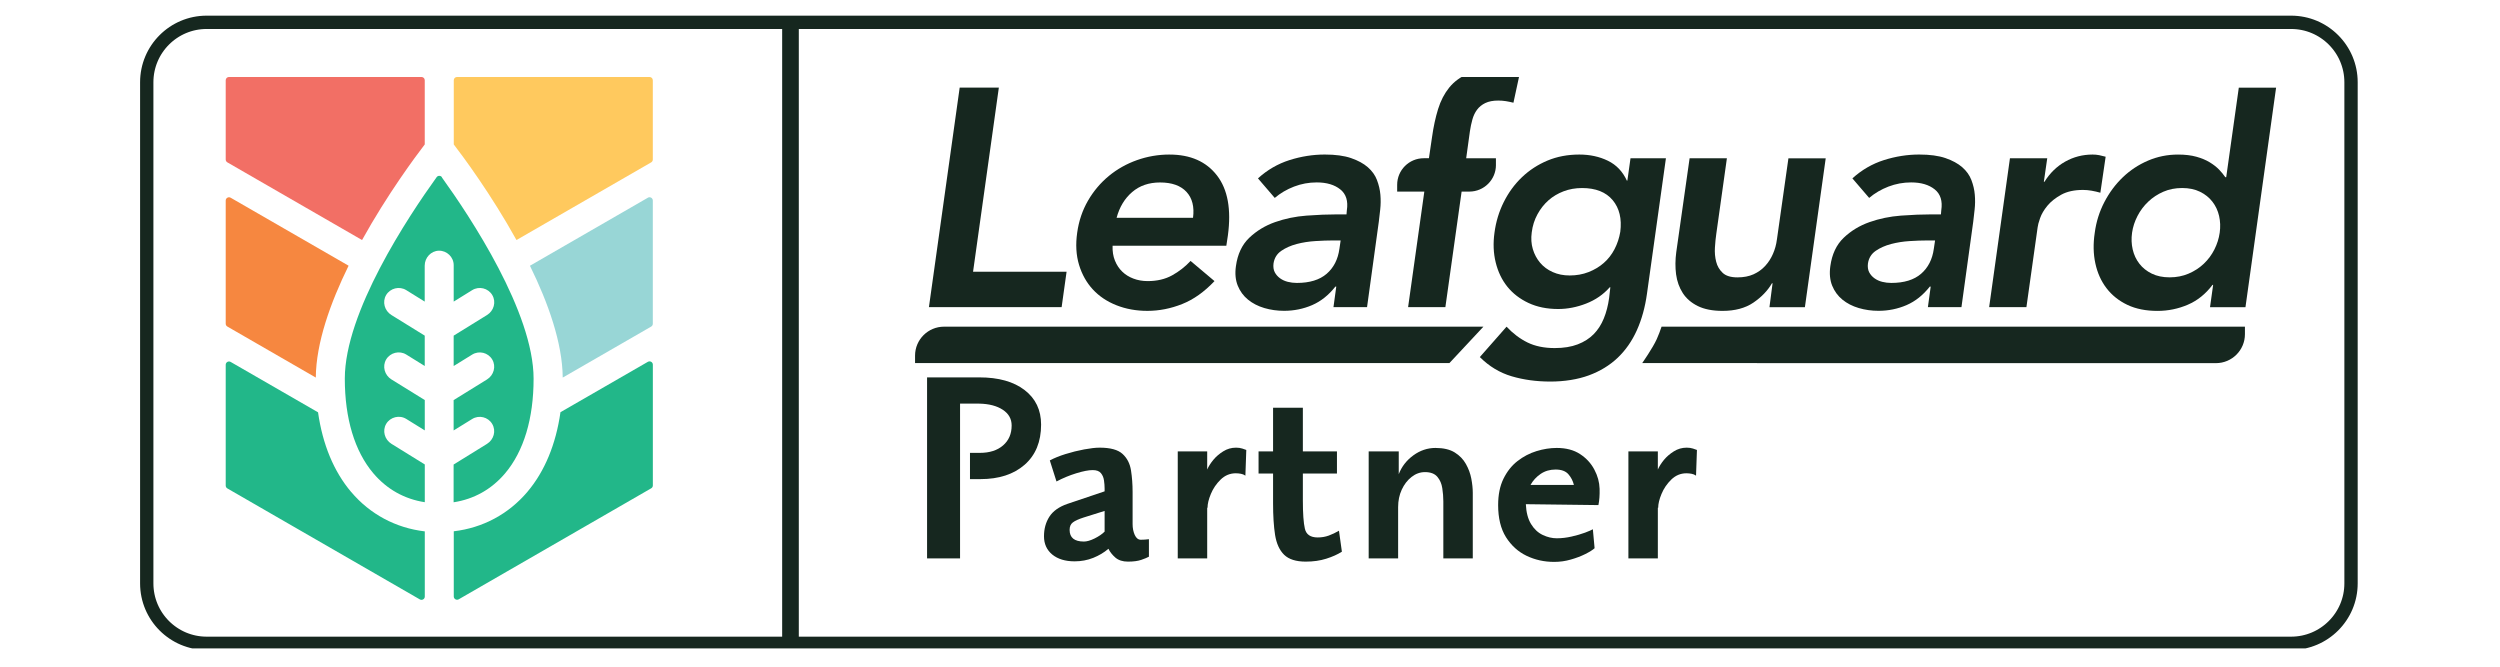
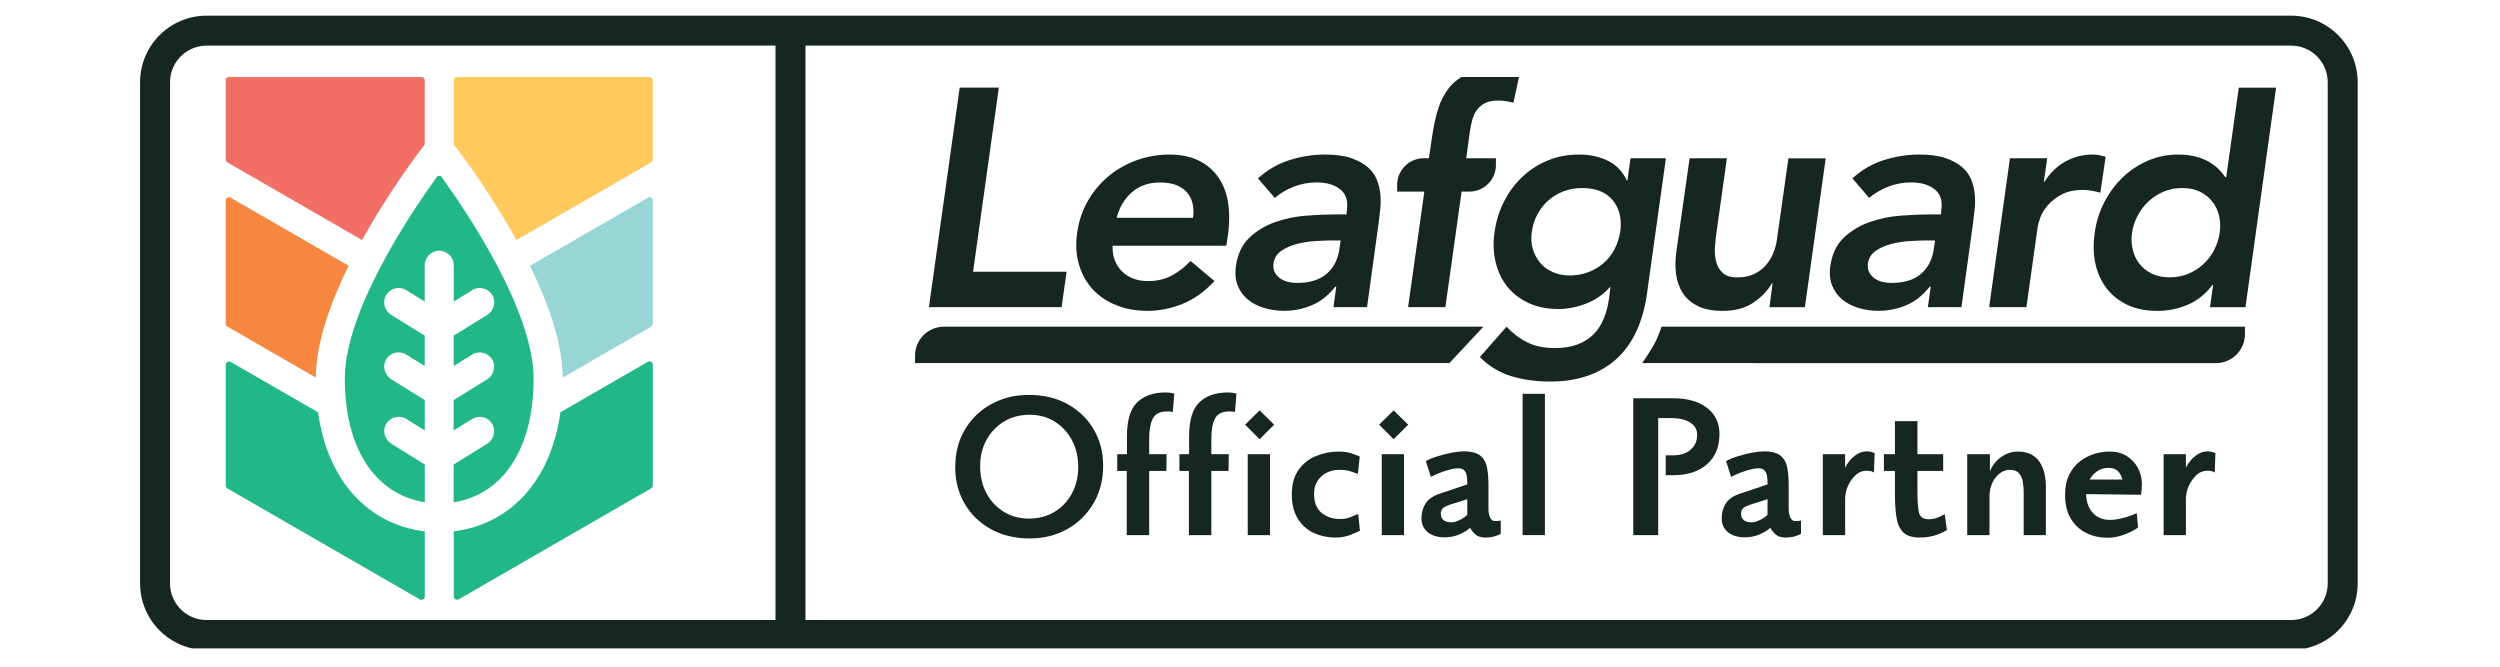
<svg xmlns="http://www.w3.org/2000/svg" width="750" zoomAndPan="magnify" viewBox="0 0 562.5 150" height="200" preserveAspectRatio="xMidYMid meet" version="1.0">
  <defs>
    <g />
-     <clipPath id="508d891d31">
+     <clipPath id="9222760bc9">
      <path d="M 31.52 3.523 L 530.57 3.523 L 530.57 145.895 L 31.52 145.895 Z M 31.52 3.523 " clip-rule="nonzero" />
    </clipPath>
-     <clipPath id="3ee5772711">
+     <clipPath id="45dbe2b5ac">
      <path d="M 46.504 3.523 L 515.492 3.523 C 523.77 3.523 530.48 10.23 530.48 18.508 L 530.48 131.262 C 530.48 139.539 523.77 146.246 515.492 146.246 L 46.504 146.246 C 38.23 146.246 31.52 139.539 31.52 131.262 L 31.52 18.508 C 31.52 10.23 38.23 3.523 46.504 3.523 Z M 46.504 3.523 " clip-rule="nonzero" />
    </clipPath>
-     <clipPath id="7b42b5974e">
+     <clipPath id="b36b0e55bd">
      <path d="M 102 17.32 L 147 17.32 L 147 55 L 102 55 Z M 102 17.32 " clip-rule="nonzero" />
    </clipPath>
-     <clipPath id="0e234f65ef">
+     <clipPath id="9e6b4941ce">
      <path d="M 102 81 L 147 81 L 147 134.965 L 102 134.965 Z M 102 81 " clip-rule="nonzero" />
    </clipPath>
-     <clipPath id="2ef6c843d6">
+     <clipPath id="f7f1dbf141">
      <path d="M 50.785 81 L 96 81 L 96 134.965 L 50.785 134.965 Z M 50.785 81 " clip-rule="nonzero" />
    </clipPath>
-     <clipPath id="dfc8f818b0">
+     <clipPath id="5701ac4033">
      <path d="M 50.785 44 L 79 44 L 79 85 L 50.785 85 Z M 50.785 44 " clip-rule="nonzero" />
    </clipPath>
-     <clipPath id="9541066f19">
+     <clipPath id="55c81be441">
      <path d="M 50.785 17.32 L 96 17.32 L 96 55 L 50.785 55 Z M 50.785 17.32 " clip-rule="nonzero" />
    </clipPath>
-     <clipPath id="884e2ac2b6">
+     <clipPath id="a62d8a6506">
      <path d="M 314 17.32 L 343 17.32 L 343 70 L 314 70 Z M 314 17.32 " clip-rule="nonzero" />
    </clipPath>
-     <clipPath id="196615241e">
+     <clipPath id="4df0932a5d">
      <path d="M 471 19 L 512.125 19 L 512.125 70 L 471 70 Z M 471 19 " clip-rule="nonzero" />
    </clipPath>
-     <clipPath id="aebca2be5c">
-       <path d="M 204 73 L 385 73 L 385 149.934 L 204 149.934 Z M 204 73 " clip-rule="nonzero" />
-     </clipPath>
-     <clipPath id="facafc1567">
-       <rect x="0" width="181" y="0" height="77" />
-     </clipPath>
  </defs>
-   <g clip-path="url(#508d891d31)">
-     <g clip-path="url(#3ee5772711)">
-       <path stroke-linecap="butt" transform="matrix(0.749334, 0, 0, 0.749334, 31.51253, 3.522622)" fill="none" stroke-linejoin="miter" d="M 20.006 0.001 L 645.88 0.001 C 656.926 0.001 665.882 8.952 665.882 19.998 L 665.882 170.47 C 665.882 181.516 656.926 190.467 645.88 190.467 L 20.006 190.467 C 8.965 190.467 0.009 181.516 0.009 170.47 L 0.009 19.998 C 0.009 8.952 8.965 0.001 20.006 0.001 Z M 20.006 0.001 " stroke="#16271f" stroke-width="8" stroke-opacity="1" stroke-miterlimit="4" />
+   <g clip-path="url(#9222760bc9)">
+     <g clip-path="url(#45dbe2b5ac)">
+       <path stroke-linecap="butt" transform="matrix(0.749334, 0, 0, 0.749334, 31.51253, 3.522622)" fill="none" stroke-linejoin="miter" d="M 20.006 0.001 L 645.88 0.001 C 656.926 0.001 665.882 8.952 665.882 19.998 L 665.882 170.47 C 665.882 181.516 656.926 190.467 645.88 190.467 L 20.006 190.467 C 8.965 190.467 0.009 181.516 0.009 170.47 L 0.009 19.998 C 0.009 8.952 8.965 0.001 20.006 0.001 Z M 20.006 0.001 " stroke="#16271f" stroke-width="18" stroke-opacity="1" stroke-miterlimit="4" />
    </g>
  </g>
  <path fill="#22b789" d="M 99.438 39.871 C 99.145 39.461 98.531 39.461 98.238 39.871 C 91.762 48.867 77.582 70.27 77.582 85.195 C 77.582 94.16 79.797 101.52 83.992 106.48 C 87.035 110.074 90.992 112.293 95.578 112.996 L 95.578 104.504 L 88.074 99.859 C 86.543 98.914 85.977 96.91 86.895 95.367 C 87.809 93.828 89.867 93.305 91.414 94.262 L 95.574 96.84 L 95.574 90.012 L 88.066 85.367 C 86.539 84.422 85.969 82.418 86.887 80.879 C 87.805 79.336 89.859 78.812 91.406 79.77 L 95.566 82.348 L 95.566 75.52 L 88.062 70.875 C 86.531 69.93 85.965 67.926 86.879 66.387 C 87.797 64.844 89.852 64.32 91.402 65.277 L 95.559 67.859 L 95.559 59.773 C 95.559 57.977 96.969 56.438 98.758 56.406 C 100.551 56.379 102.082 57.844 102.082 59.664 L 102.082 67.859 L 106.238 65.285 C 107.789 64.324 109.832 64.82 110.762 66.391 C 111.691 67.961 111.109 69.941 109.578 70.883 L 102.074 75.523 L 102.074 82.355 L 106.234 79.785 C 107.781 78.824 109.824 79.32 110.754 80.891 C 111.672 82.43 111.102 84.438 109.574 85.379 L 102.066 90.023 L 102.066 96.852 L 106.227 94.281 C 107.773 93.32 109.816 93.816 110.746 95.387 C 111.676 96.957 111.098 98.93 109.566 99.879 L 102.062 104.52 L 102.062 113.012 C 106.645 112.312 110.605 110.094 113.648 106.5 C 117.844 101.539 120.059 94.184 120.059 85.215 C 120.059 70.281 105.879 48.883 99.402 39.887 Z M 99.438 39.871 " fill-opacity="1" fill-rule="nonzero" />
-   <g clip-path="url(#7b42b5974e)">
+   <g clip-path="url(#b36b0e55bd)">
    <path fill="#ffc95e" d="M 146.137 17.32 L 102.836 17.32 C 102.426 17.32 102.098 17.648 102.098 18.059 L 102.098 32.496 C 104.215 35.25 110.52 43.738 116.207 54.008 L 146.512 36.535 C 146.742 36.398 146.883 36.156 146.883 35.891 L 146.883 18.059 C 146.883 17.648 146.555 17.32 146.145 17.32 Z M 146.137 17.32 " fill-opacity="1" fill-rule="nonzero" />
  </g>
  <path fill="#98d6d6" d="M 145.77 44.488 L 119.238 59.793 C 123.34 68.148 126.547 77.148 126.613 84.957 L 146.512 73.484 C 146.742 73.348 146.883 73.105 146.883 72.844 L 146.883 45.125 C 146.883 44.555 146.266 44.195 145.77 44.48 Z M 145.77 44.488 " fill-opacity="1" fill-rule="nonzero" />
-   <g clip-path="url(#0e234f65ef)">
+   <g clip-path="url(#9e6b4941ce)">
    <path fill="#22b789" d="M 145.77 81.41 L 126.105 92.746 C 125.082 99.949 122.562 106.055 118.668 110.66 C 114.414 115.684 108.625 118.77 102.098 119.539 L 102.098 134.199 C 102.098 134.77 102.715 135.129 103.211 134.844 L 146.516 109.871 C 146.75 109.738 146.891 109.492 146.891 109.23 L 146.891 82.051 C 146.891 81.48 146.27 81.121 145.777 81.41 Z M 145.77 81.41 " fill-opacity="1" fill-rule="nonzero" />
  </g>
-   <g clip-path="url(#2ef6c843d6)">
+   <g clip-path="url(#f7f1dbf141)">
    <path fill="#22b789" d="M 79 110.684 C 75.105 106.078 72.578 99.969 71.562 92.773 L 51.898 81.434 C 51.402 81.145 50.785 81.508 50.785 82.074 L 50.785 109.254 C 50.785 109.52 50.926 109.762 51.16 109.898 L 94.465 134.867 C 94.961 135.152 95.578 134.793 95.578 134.227 L 95.578 119.562 C 89.059 118.793 83.258 115.715 79.008 110.684 Z M 79 110.684 " fill-opacity="1" fill-rule="nonzero" />
  </g>
-   <g clip-path="url(#dfc8f818b0)">
+   <g clip-path="url(#5701ac4033)">
    <path fill="#f68740" d="M 78.434 59.785 L 51.898 44.488 C 51.402 44.199 50.785 44.562 50.785 45.129 L 50.785 72.836 C 50.785 73.098 50.926 73.344 51.16 73.477 L 71.055 84.953 C 71.121 77.145 74.328 68.145 78.434 59.785 Z M 78.434 59.785 " fill-opacity="1" fill-rule="nonzero" />
  </g>
-   <g clip-path="url(#9541066f19)">
+   <g clip-path="url(#55c81be441)">
    <path fill="#f26f65" d="M 95.57 32.496 L 95.57 18.059 C 95.57 17.648 95.242 17.32 94.832 17.32 L 51.523 17.32 C 51.117 17.32 50.785 17.648 50.785 18.059 L 50.785 35.891 C 50.785 36.156 50.926 36.398 51.16 36.535 L 81.461 54.008 C 87.148 43.738 93.461 35.25 95.57 32.496 Z M 95.57 32.496 " fill-opacity="1" fill-rule="nonzero" />
  </g>
-   <path stroke-linecap="butt" transform="matrix(0, -0.749334, 0.749334, 0, 175.9867, 144.0614)" fill="none" stroke-linejoin="miter" d="M -0.002 2.499 L 184.85 2.499 " stroke="#16271f" stroke-width="5" stroke-opacity="1" stroke-miterlimit="4" />
+   <path stroke-linecap="butt" transform="matrix(0, -0.749334, 0.749334, 0, 174.4881, 144.0614)" fill="none" stroke-linejoin="miter" d="M -0.002 4.499 L 184.85 4.499 " stroke="#16271f" stroke-width="9" stroke-opacity="1" stroke-miterlimit="4" />
  <path fill="#16271f" d="M 224.742 19.703 L 215.93 19.703 L 209.008 69.102 L 238.867 69.102 L 239.98 61.145 L 218.938 61.145 Z M 224.742 19.703 " fill-opacity="1" fill-rule="nonzero" />
  <path fill="#16271f" d="M 263.125 34.773 C 260.605 34.773 258.172 35.195 255.82 36.027 C 253.469 36.863 251.359 38.051 249.496 39.586 C 247.633 41.121 246.066 42.973 244.809 45.133 C 243.555 47.297 242.734 49.703 242.367 52.355 C 241.988 55.008 242.129 57.414 242.781 59.578 C 243.438 61.742 244.473 63.59 245.891 65.125 C 247.312 66.66 249.082 67.848 251.203 68.684 C 253.324 69.523 255.645 69.945 258.16 69.945 C 260.816 69.945 263.426 69.43 265.992 68.406 C 268.555 67.387 270.977 65.664 273.262 63.246 L 267.879 58.711 C 266.664 60.016 265.281 61.094 263.719 61.957 C 262.16 62.82 260.328 63.246 258.234 63.246 C 257.07 63.246 255.996 63.059 255.016 62.684 C 254.039 62.316 253.199 61.793 252.5 61.113 C 251.801 60.441 251.254 59.613 250.859 58.637 C 250.461 57.66 250.285 56.547 250.332 55.289 L 275.926 55.289 L 276.273 52.988 C 277.066 47.125 276.25 42.625 273.828 39.488 C 271.406 36.348 267.84 34.777 263.133 34.777 Z M 268.434 49.008 L 251.234 49.008 C 251.887 46.586 253.051 44.656 254.73 43.219 C 256.406 41.773 258.5 41.055 261.02 41.055 C 263.676 41.055 265.656 41.766 266.965 43.18 C 268.266 44.598 268.754 46.539 268.43 49.008 Z M 268.434 49.008 " fill-opacity="1" fill-rule="nonzero" />
  <path fill="#16271f" d="M 309.828 40.527 C 309.41 39.43 308.723 38.465 307.762 37.629 C 306.809 36.793 305.551 36.109 303.984 35.57 C 302.426 35.035 300.457 34.77 298.078 34.77 C 295.422 34.77 292.773 35.188 290.141 36.02 C 287.504 36.859 285.141 38.23 283.043 40.137 L 286.82 44.531 C 288.078 43.465 289.523 42.613 291.156 41.984 C 292.785 41.359 294.484 41.043 296.258 41.043 C 298.5 41.043 300.27 41.57 301.57 42.617 C 302.875 43.664 303.363 45.23 303.039 47.328 L 302.965 48.234 L 300.871 48.234 C 298.777 48.234 296.477 48.328 293.984 48.512 C 291.488 48.699 289.129 49.188 286.887 49.977 C 284.648 50.77 282.719 51.945 281.086 53.5 C 279.453 55.059 278.449 57.188 278.082 59.887 C 277.844 61.559 277.988 63.023 278.496 64.281 C 279.012 65.543 279.777 66.586 280.805 67.422 C 281.828 68.258 283.055 68.887 284.473 69.309 C 285.895 69.727 287.375 69.934 288.914 69.934 C 291.156 69.934 293.262 69.5 295.242 68.645 C 297.223 67.781 298.957 66.398 300.449 64.492 L 300.66 64.492 L 300.031 69.098 L 307.586 69.098 L 310.238 49.84 C 310.332 49.047 310.434 48.129 310.555 47.082 C 310.668 46.031 310.684 44.953 310.59 43.832 C 310.496 42.719 310.238 41.613 309.82 40.52 Z M 301.367 55.98 C 301.043 58.355 300.086 60.227 298.5 61.602 C 296.914 62.973 294.676 63.66 291.789 63.66 C 291.086 63.66 290.414 63.578 289.762 63.414 C 289.105 63.25 288.523 62.984 288.008 62.613 C 287.496 62.242 287.098 61.785 286.82 61.254 C 286.543 60.719 286.445 60.055 286.543 59.266 C 286.727 58.059 287.309 57.113 288.293 56.438 C 289.27 55.766 290.426 55.254 291.75 54.902 C 293.078 54.555 294.48 54.332 295.945 54.242 C 297.414 54.148 298.73 54.102 299.895 54.102 L 301.645 54.102 L 301.367 55.988 Z M 301.367 55.98 " fill-opacity="1" fill-rule="nonzero" />
  <path fill="#16271f" d="M 366.176 40.633 L 366.039 40.633 C 365.105 38.59 363.684 37.098 361.777 36.168 C 359.867 35.238 357.719 34.773 355.344 34.773 C 352.73 34.773 350.344 35.227 348.176 36.133 C 346.012 37.043 344.102 38.285 342.445 39.867 C 340.785 41.449 339.426 43.309 338.352 45.453 C 337.281 47.594 336.582 49.895 336.258 52.359 C 335.926 54.734 336.02 56.969 336.535 59.059 C 337.051 61.148 337.918 62.969 339.152 64.504 C 340.391 66.039 341.977 67.262 343.91 68.168 C 345.848 69.074 348.07 69.527 350.586 69.527 C 352.684 69.527 354.781 69.121 356.875 68.305 C 358.973 67.492 360.746 66.27 362.188 64.641 L 362.328 64.641 L 362.047 67.082 C 361.812 68.758 361.422 70.281 360.859 71.652 C 360.301 73.027 359.543 74.203 358.59 75.18 C 357.633 76.152 356.434 76.926 354.988 77.48 C 353.539 78.039 351.816 78.316 349.812 78.316 C 347.438 78.316 345.398 77.895 343.695 77.062 C 341.988 76.227 340.422 75.039 338.977 73.504 L 332.961 80.34 C 335.059 82.438 337.453 83.875 340.129 84.664 C 342.809 85.457 345.707 85.852 348.832 85.852 C 351.953 85.852 354.98 85.383 357.5 84.453 C 360.016 83.523 362.172 82.211 363.965 80.512 C 365.754 78.809 367.199 76.746 368.297 74.301 C 369.395 71.859 370.148 69.121 370.566 66.102 L 374.832 35.609 L 366.863 35.609 L 366.16 40.633 Z M 364.566 52.145 C 364.332 53.543 363.902 54.84 363.273 56.055 C 362.645 57.266 361.844 58.297 360.859 59.156 C 359.883 60.02 358.738 60.703 357.434 61.215 C 356.125 61.73 354.703 61.98 353.172 61.98 C 351.77 61.98 350.496 61.727 349.359 61.215 C 348.219 60.707 347.277 60.008 346.531 59.125 C 345.785 58.242 345.238 57.219 344.887 56.055 C 344.539 54.895 344.457 53.633 344.641 52.289 C 344.824 50.801 345.258 49.438 345.934 48.207 C 346.609 46.973 347.438 45.926 348.414 45.066 C 349.391 44.203 350.523 43.531 351.805 43.043 C 353.086 42.555 354.473 42.309 355.965 42.309 C 359.043 42.309 361.336 43.219 362.852 45.031 C 364.363 46.844 364.938 49.219 364.566 52.148 Z M 364.566 52.145 " fill-opacity="1" fill-rule="nonzero" />
  <path fill="#16271f" d="M 399.801 53.891 C 399.664 55.008 399.371 56.078 398.926 57.102 C 398.484 58.125 397.902 59.035 397.176 59.824 C 396.457 60.617 395.582 61.242 394.559 61.711 C 393.531 62.176 392.316 62.41 390.922 62.41 C 389.43 62.41 388.324 62.07 387.605 61.395 C 386.883 60.723 386.387 59.887 386.137 58.883 C 385.879 57.883 385.785 56.812 385.859 55.676 C 385.926 54.535 386.035 53.5 386.172 52.57 L 388.551 35.617 L 380.16 35.617 L 377.156 56.758 C 376.926 58.48 376.914 60.133 377.117 61.711 C 377.332 63.293 377.828 64.699 378.621 65.934 C 379.414 67.164 380.547 68.141 382.012 68.863 C 383.48 69.586 385.332 69.949 387.574 69.949 C 390.367 69.949 392.68 69.332 394.496 68.102 C 396.312 66.867 397.715 65.414 398.691 63.738 L 398.828 63.738 L 398.129 69.113 L 406.102 69.113 L 410.785 35.621 L 402.395 35.621 L 399.805 53.902 Z M 399.801 53.891 " fill-opacity="1" fill-rule="nonzero" />
  <path fill="#16271f" d="M 443.57 40.527 C 443.156 39.43 442.465 38.465 441.508 37.629 C 440.551 36.793 439.293 36.109 437.73 35.57 C 436.168 35.035 434.199 34.77 431.82 34.77 C 429.164 34.77 426.52 35.188 423.887 36.02 C 421.25 36.859 418.887 38.23 416.789 40.137 L 420.562 44.531 C 421.82 43.465 423.266 42.613 424.898 41.984 C 426.531 41.359 428.23 41.043 430.004 41.043 C 432.242 41.043 434.016 41.57 435.316 42.617 C 436.617 43.664 437.105 45.23 436.785 47.328 L 436.711 48.234 L 434.617 48.234 C 432.523 48.234 430.223 48.328 427.73 48.512 C 425.234 48.699 422.871 49.188 420.633 49.977 C 418.391 50.77 416.461 51.945 414.832 53.5 C 413.199 55.059 412.195 57.188 411.824 59.887 C 411.59 61.559 411.734 63.023 412.242 64.281 C 412.758 65.543 413.523 66.586 414.547 67.422 C 415.57 68.258 416.797 68.887 418.219 69.309 C 419.641 69.727 421.121 69.934 422.66 69.934 C 424.898 69.934 427.004 69.5 428.984 68.645 C 430.969 67.781 432.699 66.398 434.195 64.492 L 434.406 64.492 L 433.777 69.098 L 441.328 69.098 L 443.984 49.84 C 444.074 49.047 444.18 48.129 444.297 47.082 C 444.41 46.031 444.426 44.953 444.332 43.832 C 444.242 42.719 443.984 41.613 443.566 40.52 Z M 435.109 55.98 C 434.785 58.355 433.828 60.227 432.242 61.602 C 430.656 62.973 428.422 63.66 425.531 63.66 C 424.832 63.66 424.16 63.578 423.504 63.414 C 422.852 63.25 422.27 62.984 421.754 62.613 C 421.238 62.242 420.844 61.785 420.562 61.254 C 420.289 60.719 420.188 60.055 420.289 59.266 C 420.473 58.059 421.055 57.113 422.035 56.438 C 423.016 55.766 424.168 55.254 425.496 54.902 C 426.824 54.555 428.223 54.332 429.691 54.242 C 431.156 54.148 432.477 54.102 433.637 54.102 L 435.391 54.102 L 435.109 55.988 Z M 435.109 55.98 " fill-opacity="1" fill-rule="nonzero" />
  <path fill="#16271f" d="M 473.77 35.262 C 473.254 35.121 472.766 35.004 472.305 34.91 C 471.836 34.82 471.344 34.773 470.836 34.773 C 468.598 34.773 466.539 35.309 464.648 36.375 C 462.762 37.445 461.211 38.961 460 40.91 L 459.863 40.91 L 460.629 35.609 L 452.238 35.609 L 447.559 69.102 L 455.945 69.102 L 458.465 51.168 C 458.512 50.707 458.695 50.008 459.023 49.078 C 459.348 48.148 459.898 47.219 460.664 46.289 C 461.434 45.359 462.473 44.531 463.773 43.812 C 465.078 43.094 466.715 42.734 468.668 42.734 C 469.324 42.734 469.973 42.793 470.625 42.91 C 471.281 43.027 471.93 43.176 472.582 43.363 L 473.77 35.266 Z M 473.77 35.262 " fill-opacity="1" fill-rule="nonzero" />
-   <g clip-path="url(#884e2ac2b6)">
+   <g clip-path="url(#a62d8a6506)">
    <path fill="#16271f" d="M 336.582 37.137 L 336.582 35.605 L 329.891 35.605 L 330.73 29.535 C 330.867 28.605 331.055 27.719 331.289 26.883 C 331.523 26.047 331.871 25.312 332.34 24.684 C 332.805 24.059 333.422 23.559 334.191 23.184 C 334.961 22.816 335.93 22.625 337.098 22.625 C 337.703 22.625 338.285 22.672 338.848 22.762 C 339.406 22.855 339.965 22.973 340.523 23.113 L 342.062 15.992 C 340.48 15.668 338.727 15.504 336.82 15.504 C 334.207 15.504 332.043 15.863 330.316 16.59 C 328.594 17.312 327.184 18.348 326.086 19.691 C 324.992 21.043 324.152 22.656 323.57 24.539 C 322.988 26.426 322.531 28.531 322.207 30.852 L 321.508 35.602 L 320.355 35.602 C 317.043 35.602 314.363 38.277 314.363 41.578 L 314.363 43.109 L 320.473 43.109 L 316.824 69.098 L 325.211 69.098 L 328.863 43.109 L 330.594 43.109 C 333.906 43.109 336.586 40.434 336.586 37.129 Z M 336.582 37.137 " fill-opacity="1" fill-rule="nonzero" />
  </g>
  <path fill="#16271f" d="M 332.293 73.5 L 212.414 73.5 C 208.812 73.5 205.887 76.414 205.887 80.012 L 205.887 81.695 L 321.574 81.695 C 325.941 81.695 326.117 81.695 326.117 81.695 C 326.477 81.32 333.766 73.504 333.77 73.5 Z M 332.293 73.5 " fill-opacity="1" fill-rule="nonzero" />
-   <g clip-path="url(#196615241e)">
+   <g clip-path="url(#4df0932a5d)">
    <path fill="#16271f" d="M 503.734 19.703 L 500.898 39.867 L 500.691 39.867 C 500.312 39.309 499.852 38.742 499.289 38.156 C 498.727 37.578 498.027 37.031 497.188 36.52 C 496.348 36.004 495.348 35.59 494.184 35.266 C 493.02 34.941 491.641 34.777 490.055 34.777 C 487.68 34.777 485.43 35.23 483.309 36.141 C 481.188 37.047 479.301 38.293 477.645 39.875 C 475.988 41.457 474.605 43.316 473.488 45.457 C 472.371 47.598 471.645 49.902 471.32 52.367 C 470.945 54.832 470.992 57.133 471.457 59.273 C 471.922 61.418 472.762 63.277 473.977 64.859 C 475.191 66.441 476.75 67.684 478.66 68.594 C 480.57 69.504 482.828 69.953 485.445 69.953 C 487.824 69.953 490.09 69.488 492.258 68.559 C 494.426 67.629 496.277 66.137 497.816 64.094 L 497.957 64.094 L 497.254 69.117 L 505.23 69.117 L 512.121 19.719 L 503.73 19.719 Z M 499.434 52.355 C 499.25 53.66 498.852 54.914 498.246 56.121 C 497.637 57.332 496.844 58.402 495.867 59.332 C 494.891 60.262 493.746 61.008 492.438 61.566 C 491.133 62.125 489.711 62.402 488.172 62.402 C 486.633 62.402 485.293 62.125 484.152 61.566 C 483.008 61.008 482.078 60.266 481.359 59.332 C 480.637 58.402 480.133 57.332 479.855 56.121 C 479.574 54.914 479.531 53.656 479.715 52.355 C 479.902 51.055 480.312 49.797 480.941 48.586 C 481.566 47.379 482.371 46.305 483.355 45.375 C 484.332 44.445 485.465 43.699 486.746 43.141 C 488.027 42.582 489.438 42.305 490.977 42.305 C 492.516 42.305 493.855 42.582 494.996 43.141 C 496.141 43.699 497.07 44.445 497.789 45.375 C 498.512 46.305 499.016 47.375 499.297 48.586 C 499.57 49.797 499.617 51.051 499.434 52.355 Z M 499.434 52.355 " fill-opacity="1" fill-rule="nonzero" />
  </g>
  <path fill="#16271f" d="M 505.109 73.5 L 373.852 73.5 C 373.527 74.461 373.176 75.398 372.773 76.293 C 371.887 78.285 369.496 81.695 369.496 81.695 L 498.582 81.707 C 502.188 81.707 505.109 78.789 505.109 75.195 Z M 505.109 73.5 " fill-opacity="1" fill-rule="nonzero" />
-   <g clip-path="url(#aebca2be5c)">
-     <g transform="matrix(1, 0, 0, 1, 204, 73)">
-       <g clip-path="url(#facafc1567)">
-         <g fill="#16271f" fill-opacity="1">
-           <g transform="translate(0.464959, 52.64546)">
-             <g>
-               <path d="M 11.547 -34.828 L 11.547 0 L 4.125 0 L 4.125 -40.734 L 15.875 -40.734 C 20.207 -40.734 23.609 -39.781 26.078 -37.875 C 28.547 -35.977 29.781 -33.391 29.781 -30.109 C 29.781 -26.254 28.547 -23.242 26.078 -21.078 C 23.609 -18.922 20.297 -17.844 16.141 -17.844 L 13.781 -17.844 L 13.781 -23.75 L 16 -23.75 C 18.188 -23.75 19.926 -24.305 21.219 -25.422 C 22.508 -26.535 23.156 -28.031 23.156 -29.906 C 23.156 -31.395 22.488 -32.578 21.156 -33.453 C 19.82 -34.328 18.062 -34.785 15.875 -34.828 Z M 11.547 -34.828 " />
-             </g>
-           </g>
-         </g>
-         <g fill="#16271f" fill-opacity="1">
-           <g transform="translate(30.241, 52.64546)">
-             <g>
-               <path d="M 24.266 -4.328 L 24.266 -0.391 C 23.867 -0.172 23.289 0.066 22.531 0.328 C 21.77 0.586 20.773 0.719 19.547 0.719 C 18.367 0.719 17.426 0.414 16.719 -0.188 C 16.02 -0.801 15.5 -1.461 15.156 -2.172 C 14.188 -1.336 13.047 -0.656 11.734 -0.125 C 10.43 0.395 9.035 0.656 7.547 0.656 C 5.441 0.656 3.766 0.145 2.516 -0.875 C 1.273 -1.906 0.656 -3.273 0.656 -4.984 C 0.656 -6.648 1.055 -8.113 1.859 -9.375 C 2.672 -10.645 4.02 -11.609 5.906 -12.266 L 14.297 -15.094 L 14.297 -15.75 C 14.297 -16.312 14.25 -16.91 14.156 -17.547 C 14.07 -18.18 13.844 -18.727 13.469 -19.188 C 13.102 -19.645 12.484 -19.875 11.609 -19.875 C 10.691 -19.875 9.457 -19.633 7.906 -19.156 C 6.352 -18.676 4.875 -18.062 3.469 -17.312 L 1.969 -22.047 C 2.926 -22.566 4.102 -23.047 5.5 -23.484 C 6.906 -23.922 8.305 -24.27 9.703 -24.531 C 11.109 -24.789 12.27 -24.922 13.188 -24.922 C 15.594 -24.922 17.305 -24.453 18.328 -23.516 C 19.359 -22.578 19.992 -21.344 20.234 -19.812 C 20.473 -18.281 20.594 -16.66 20.594 -14.953 L 20.594 -7.734 C 20.594 -6.816 20.754 -6 21.078 -5.281 C 21.41 -4.562 21.863 -4.203 22.438 -4.203 C 22.738 -4.203 23.039 -4.211 23.344 -4.234 C 23.656 -4.254 23.961 -4.285 24.266 -4.328 Z M 9.641 -3.797 C 10.297 -3.797 11.094 -4.023 12.031 -4.484 C 12.977 -4.953 13.734 -5.469 14.297 -6.031 L 14.297 -10.688 L 9.516 -9.188 C 8.422 -8.832 7.629 -8.469 7.141 -8.094 C 6.66 -7.727 6.422 -7.172 6.422 -6.422 C 6.422 -4.672 7.492 -3.797 9.641 -3.797 Z M 9.641 -3.797 " />
-             </g>
-           </g>
-         </g>
-         <g fill="#16271f" fill-opacity="1">
-           <g transform="translate(57.19688, 52.64546)">
-             <g>
-               <path d="M 16.922 -24.922 C 17.441 -24.922 17.91 -24.852 18.328 -24.719 C 18.742 -24.594 19.039 -24.488 19.219 -24.406 L 19.016 -18.625 C 18.711 -18.844 18.375 -18.984 18 -19.047 C 17.633 -19.117 17.254 -19.156 16.859 -19.156 C 15.547 -19.156 14.406 -18.68 13.438 -17.734 C 12.477 -16.797 11.75 -15.723 11.25 -14.516 C 10.75 -13.316 10.5 -12.281 10.5 -11.406 L 10.422 -11.406 L 10.422 0 L 3.797 0 L 3.797 -24.078 L 10.422 -24.078 L 10.422 -20 C 10.734 -20.707 11.191 -21.43 11.797 -22.172 C 12.41 -22.91 13.156 -23.551 14.031 -24.094 C 14.906 -24.645 15.867 -24.922 16.922 -24.922 Z M 16.922 -24.922 " />
-             </g>
-           </g>
-         </g>
-         <g fill="#16271f" fill-opacity="1">
-           <g transform="translate(77.98767, 52.64546)">
-             <g>
-               <path d="M 1.188 -19.094 L 1.188 -24.078 L 4.453 -24.078 L 4.453 -33.906 L 11.156 -33.906 L 11.156 -24.078 L 18.828 -24.078 L 18.828 -19.094 L 11.156 -19.094 L 11.156 -13.047 C 11.156 -10.117 11.305 -8 11.609 -6.688 C 11.91 -5.375 12.875 -4.719 14.5 -4.719 C 15.375 -4.719 16.203 -4.859 16.984 -5.141 C 17.773 -5.43 18.539 -5.797 19.281 -6.234 L 19.938 -1.516 C 18.977 -0.898 17.805 -0.375 16.422 0.062 C 15.047 0.5 13.508 0.719 11.812 0.719 C 9.625 0.719 8.004 0.207 6.953 -0.812 C 5.898 -1.844 5.219 -3.332 4.906 -5.281 C 4.602 -7.227 4.453 -9.598 4.453 -12.391 L 4.453 -19.094 Z M 1.188 -19.094 " />
-             </g>
-           </g>
-         </g>
-         <g fill="#16271f" fill-opacity="1">
-           <g transform="translate(100.1558, 52.64546)">
-             <g>
-               <path d="M 10.422 -11.547 L 10.422 0 L 3.797 0 L 3.797 -24.078 L 10.562 -24.078 L 10.562 -18.953 C 11.219 -20.66 12.312 -22.07 13.844 -23.188 C 15.375 -24.301 17.035 -24.859 18.828 -24.859 C 20.617 -24.859 22.062 -24.52 23.156 -23.844 C 24.25 -23.164 25.086 -22.301 25.672 -21.25 C 26.266 -20.195 26.672 -19.094 26.891 -17.938 C 27.109 -16.781 27.219 -15.723 27.219 -14.766 L 27.219 0 L 20.594 0 L 20.594 -12.859 C 20.594 -13.816 20.516 -14.797 20.359 -15.797 C 20.211 -16.805 19.844 -17.66 19.25 -18.359 C 18.656 -19.066 17.727 -19.422 16.469 -19.422 C 15.375 -19.422 14.363 -19.055 13.438 -18.328 C 12.52 -17.609 11.785 -16.656 11.234 -15.469 C 10.691 -14.289 10.422 -12.984 10.422 -11.547 Z M 10.422 -11.547 " />
-             </g>
-           </g>
-         </g>
-         <g fill="#16271f" fill-opacity="1">
-           <g transform="translate(131.1124, 52.64546)">
-             <g>
-               <path d="M 24.797 -15.672 C 24.836 -14.273 24.75 -13.051 24.531 -12 L 8.203 -12.203 C 8.285 -10.367 8.676 -8.879 9.375 -7.734 C 10.07 -6.598 10.945 -5.781 12 -5.281 C 13.051 -4.781 14.102 -4.531 15.156 -4.531 C 16.25 -4.531 17.363 -4.66 18.5 -4.922 C 19.633 -5.18 20.641 -5.473 21.516 -5.797 C 22.391 -6.129 22.977 -6.383 23.281 -6.562 L 23.672 -2.297 C 23.234 -1.898 22.535 -1.461 21.578 -0.984 C 20.617 -0.504 19.535 -0.09 18.328 0.25 C 17.129 0.602 15.875 0.781 14.562 0.781 C 12.332 0.781 10.266 0.32 8.359 -0.594 C 6.461 -1.508 4.922 -2.906 3.734 -4.781 C 2.555 -6.664 1.969 -9.07 1.969 -12 C 1.969 -14.32 2.367 -16.301 3.172 -17.938 C 3.984 -19.582 5.035 -20.906 6.328 -21.906 C 7.617 -22.914 9.039 -23.66 10.594 -24.141 C 12.145 -24.617 13.664 -24.859 15.156 -24.859 C 17.25 -24.859 18.992 -24.398 20.391 -23.484 C 21.797 -22.566 22.867 -21.406 23.609 -20 C 24.359 -18.602 24.754 -17.16 24.797 -15.672 Z M 14.891 -20 C 13.617 -20 12.5 -19.672 11.531 -19.016 C 10.57 -18.359 9.812 -17.531 9.25 -16.531 L 19.016 -16.531 C 18.797 -17.445 18.379 -18.254 17.766 -18.953 C 17.16 -19.648 16.203 -20 14.891 -20 Z M 14.891 -20 " />
-             </g>
-           </g>
-         </g>
-         <g fill="#16271f" fill-opacity="1">
-           <g transform="translate(158.593, 52.64546)">
-             <g>
-               <path d="M 16.922 -24.922 C 17.441 -24.922 17.91 -24.852 18.328 -24.719 C 18.742 -24.594 19.039 -24.488 19.219 -24.406 L 19.016 -18.625 C 18.711 -18.844 18.375 -18.984 18 -19.047 C 17.633 -19.117 17.254 -19.156 16.859 -19.156 C 15.547 -19.156 14.406 -18.68 13.438 -17.734 C 12.477 -16.797 11.75 -15.723 11.25 -14.516 C 10.75 -13.316 10.5 -12.281 10.5 -11.406 L 10.422 -11.406 L 10.422 0 L 3.797 0 L 3.797 -24.078 L 10.422 -24.078 L 10.422 -20 C 10.734 -20.707 11.191 -21.43 11.797 -22.172 C 12.41 -22.91 13.156 -23.551 14.031 -24.094 C 14.906 -24.645 15.867 -24.922 16.922 -24.922 Z M 16.922 -24.922 " />
-             </g>
-           </g>
-         </g>
+   <g fill="#16271f" fill-opacity="1">
+     <g transform="translate(213.7862, 120.3994)">
+       <g>
+         <path d="M 17.906 0.75 C 14.562 0.75 11.625 0.039 9.094 -1.375 C 6.57 -2.801 4.613 -4.723 3.219 -7.141 C 1.832 -9.555 1.141 -12.25 1.141 -15.219 C 1.141 -18.5 1.875 -21.359 3.344 -23.797 C 4.812 -26.242 6.797 -28.145 9.297 -29.5 C 11.797 -30.863 14.582 -31.547 17.656 -31.547 C 21.031 -31.547 23.973 -30.844 26.484 -29.438 C 28.992 -28.031 30.941 -26.129 32.328 -23.734 C 33.723 -21.336 34.422 -18.633 34.422 -15.625 C 34.422 -12.383 33.68 -9.531 32.203 -7.062 C 30.734 -4.602 28.758 -2.688 26.281 -1.312 C 23.801 0.059 21.008 0.75 17.906 0.75 Z M 6.75 -15.516 C 6.75 -13.172 7.234 -11.113 8.203 -9.344 C 9.18 -7.57 10.492 -6.191 12.141 -5.203 C 13.797 -4.211 15.648 -3.719 17.703 -3.719 C 19.891 -3.719 21.816 -4.223 23.484 -5.234 C 25.148 -6.242 26.453 -7.625 27.391 -9.375 C 28.336 -11.125 28.812 -13.094 28.812 -15.281 C 28.812 -17.625 28.32 -19.68 27.344 -21.453 C 26.375 -23.223 25.07 -24.602 23.438 -25.594 C 21.801 -26.582 19.957 -27.078 17.906 -27.078 C 15.719 -27.078 13.789 -26.57 12.125 -25.562 C 10.457 -24.551 9.145 -23.176 8.188 -21.438 C 7.227 -19.707 6.75 -17.734 6.75 -15.516 Z M 6.75 -15.516 " />
+       </g>
+     </g>
+   </g>
+   <g fill="#16271f" fill-opacity="1">
+     <g transform="translate(249.8926, 120.3994)">
+       <g>
+         <path d="M 13.984 -27.719 C 13.816 -27.75 13.625 -27.773 13.406 -27.797 C 13.195 -27.816 12.961 -27.828 12.703 -27.828 C 11.141 -27.828 10.078 -27.305 9.516 -26.266 C 8.953 -25.223 8.672 -23.66 8.672 -21.578 L 8.672 -18.203 L 12.594 -18.203 L 12.547 -14.438 L 8.672 -14.438 L 8.672 0 L 3.625 0 L 3.625 -14.438 L 1.484 -14.438 L 1.484 -18.203 L 3.672 -18.203 L 3.672 -22.219 C 3.672 -25.852 4.438 -28.406 5.969 -29.875 C 7.508 -31.352 9.648 -32.094 12.391 -32.094 C 12.754 -32.094 13.102 -32.066 13.438 -32.016 C 13.77 -31.961 14.066 -31.906 14.328 -31.844 Z M 13.984 -27.719 " />
+       </g>
+     </g>
+   </g>
+   <g fill="#16271f" fill-opacity="1">
+     <g transform="translate(263.8788, 120.3994)">
+       <g>
+         <path d="M 13.984 -27.719 C 13.816 -27.75 13.625 -27.773 13.406 -27.797 C 13.195 -27.816 12.961 -27.828 12.703 -27.828 C 11.141 -27.828 10.078 -27.305 9.516 -26.266 C 8.953 -25.223 8.672 -23.66 8.672 -21.578 L 8.672 -18.203 L 12.594 -18.203 L 12.547 -14.438 L 8.672 -14.438 L 8.672 0 L 3.625 0 L 3.625 -14.438 L 1.484 -14.438 L 1.484 -18.203 L 3.672 -18.203 L 3.672 -22.219 C 3.672 -25.852 4.438 -28.406 5.969 -29.875 C 7.508 -31.352 9.648 -32.094 12.391 -32.094 C 12.754 -32.094 13.102 -32.066 13.438 -32.016 C 13.77 -31.961 14.066 -31.906 14.328 -31.844 Z M 13.984 -27.719 " />
+       </g>
+     </g>
+   </g>
+   <g fill="#16271f" fill-opacity="1">
+     <g transform="translate(277.8651, 120.3994)">
+       <g>
+         <path d="M 2.281 -24.844 L 5.547 -28.062 L 8.828 -24.844 L 5.547 -21.578 Z M 2.875 -18.203 L 7.891 -18.203 L 7.891 0 L 2.875 0 Z M 2.875 -18.203 " />
+       </g>
+     </g>
+   </g>
+   <g fill="#16271f" fill-opacity="1">
+     <g transform="translate(289.1732, 120.3994)">
+       <g>
+         <path d="M 12.094 -14.688 C 11.133 -14.688 10.223 -14.477 9.359 -14.062 C 8.504 -13.645 7.805 -13.02 7.266 -12.188 C 6.723 -11.363 6.469 -10.328 6.5 -9.078 C 6.531 -7.223 7.113 -5.848 8.25 -4.953 C 9.395 -4.066 10.727 -3.625 12.25 -3.625 C 13.27 -3.625 14.086 -3.766 14.703 -4.047 C 15.316 -4.328 15.891 -4.566 16.422 -4.766 L 16.812 -0.984 C 16.383 -0.754 15.664 -0.441 14.656 -0.047 C 13.645 0.348 12.578 0.547 11.453 0.547 C 9.566 0.547 7.867 0.191 6.359 -0.516 C 4.859 -1.234 3.672 -2.312 2.797 -3.75 C 1.922 -5.188 1.484 -6.977 1.484 -9.125 C 1.484 -11.406 1.988 -13.254 3 -14.672 C 4.008 -16.098 5.32 -17.141 6.938 -17.797 C 8.562 -18.461 10.266 -18.797 12.047 -18.797 C 13.141 -18.797 14.109 -18.656 14.953 -18.375 C 15.797 -18.094 16.398 -17.852 16.766 -17.656 L 16.359 -13.781 C 15.898 -13.945 15.332 -14.141 14.656 -14.359 C 13.977 -14.578 13.125 -14.688 12.094 -14.688 Z M 12.094 -14.688 " />
+       </g>
+     </g>
+   </g>
+   <g fill="#16271f" fill-opacity="1">
+     <g transform="translate(308.0199, 120.3994)">
+       <g>
+         <path d="M 2.281 -24.844 L 5.547 -28.062 L 8.828 -24.844 L 5.547 -21.578 Z M 2.875 -18.203 L 7.891 -18.203 L 7.891 0 L 2.875 0 Z M 2.875 -18.203 " />
+       </g>
+     </g>
+   </g>
+   <g fill="#16271f" fill-opacity="1">
+     <g transform="translate(319.328, 120.3994)">
+       <g>
+         <path d="M 18.344 -3.266 L 18.344 -0.297 C 18.051 -0.129 17.613 0.051 17.031 0.25 C 16.457 0.445 15.707 0.547 14.781 0.547 C 13.883 0.547 13.172 0.316 12.641 -0.141 C 12.117 -0.609 11.723 -1.109 11.453 -1.641 C 10.723 -1.004 9.863 -0.488 8.875 -0.094 C 7.883 0.301 6.828 0.5 5.703 0.5 C 4.117 0.5 2.852 0.113 1.906 -0.656 C 0.969 -1.438 0.5 -2.473 0.5 -3.766 C 0.5 -5.023 0.801 -6.133 1.406 -7.094 C 2.02 -8.051 3.039 -8.781 4.469 -9.281 L 10.812 -11.406 L 10.812 -11.906 C 10.812 -12.332 10.773 -12.785 10.703 -13.266 C 10.641 -13.742 10.469 -14.156 10.188 -14.5 C 9.906 -14.852 9.438 -15.031 8.781 -15.031 C 8.082 -15.031 7.145 -14.848 5.969 -14.484 C 4.801 -14.117 3.688 -13.656 2.625 -13.094 L 1.484 -16.656 C 2.211 -17.062 3.102 -17.426 4.156 -17.75 C 5.219 -18.082 6.273 -18.348 7.328 -18.547 C 8.391 -18.742 9.27 -18.844 9.969 -18.844 C 11.789 -18.844 13.086 -18.488 13.859 -17.781 C 14.641 -17.07 15.117 -16.133 15.297 -14.969 C 15.484 -13.812 15.578 -12.594 15.578 -11.312 L 15.578 -5.859 C 15.578 -5.16 15.695 -4.535 15.938 -3.984 C 16.188 -3.441 16.531 -3.172 16.969 -3.172 C 17.195 -3.172 17.426 -3.176 17.656 -3.188 C 17.883 -3.207 18.113 -3.234 18.344 -3.266 Z M 7.297 -2.875 C 7.785 -2.875 8.383 -3.047 9.094 -3.391 C 9.812 -3.742 10.383 -4.133 10.812 -4.562 L 10.812 -8.078 L 7.188 -6.938 C 6.363 -6.676 5.77 -6.406 5.406 -6.125 C 5.039 -5.844 4.859 -5.422 4.859 -4.859 C 4.859 -3.535 5.672 -2.875 7.297 -2.875 Z M 7.297 -2.875 " />
+       </g>
+     </g>
+   </g>
+   <g fill="#16271f" fill-opacity="1">
+     <g transform="translate(339.7123, 120.3994)">
+       <g>
+         <path d="M 2.875 0 L 2.875 -31.797 L 7.891 -31.797 L 7.891 0 Z M 2.875 0 " />
+       </g>
+     </g>
+   </g>
+   <g fill="#16271f" fill-opacity="1">
+     <g transform="translate(351.0203, 120.3994)">
+       <g />
+     </g>
+   </g>
+   <g fill="#16271f" fill-opacity="1">
+     <g transform="translate(364.3619, 120.3994)">
+       <g>
+         <path d="M 8.734 -26.328 L 8.734 0 L 3.125 0 L 3.125 -30.797 L 12 -30.797 C 15.27 -30.797 17.836 -30.078 19.703 -28.641 C 21.578 -27.203 22.516 -25.242 22.516 -22.766 C 22.516 -19.859 21.578 -17.582 19.703 -15.938 C 17.836 -14.301 15.336 -13.484 12.203 -13.484 L 10.422 -13.484 L 10.422 -17.953 L 12.094 -17.953 C 13.75 -17.953 15.062 -18.375 16.031 -19.219 C 17.008 -20.062 17.5 -21.191 17.5 -22.609 C 17.5 -23.734 16.992 -24.625 15.984 -25.281 C 14.984 -25.945 13.656 -26.297 12 -26.328 Z M 8.734 -26.328 " />
+       </g>
+     </g>
+   </g>
+   <g fill="#16271f" fill-opacity="1">
+     <g transform="translate(386.8787, 120.3994)">
+       <g>
+         <path d="M 18.344 -3.266 L 18.344 -0.297 C 18.051 -0.129 17.613 0.051 17.031 0.25 C 16.457 0.445 15.707 0.547 14.781 0.547 C 13.883 0.547 13.172 0.316 12.641 -0.141 C 12.117 -0.609 11.723 -1.109 11.453 -1.641 C 10.723 -1.004 9.863 -0.488 8.875 -0.094 C 7.883 0.301 6.828 0.5 5.703 0.5 C 4.117 0.5 2.852 0.113 1.906 -0.656 C 0.969 -1.438 0.5 -2.473 0.5 -3.766 C 0.5 -5.023 0.801 -6.133 1.406 -7.094 C 2.02 -8.051 3.039 -8.781 4.469 -9.281 L 10.812 -11.406 L 10.812 -11.906 C 10.812 -12.332 10.773 -12.785 10.703 -13.266 C 10.641 -13.742 10.469 -14.156 10.188 -14.5 C 9.906 -14.852 9.438 -15.031 8.781 -15.031 C 8.082 -15.031 7.145 -14.848 5.969 -14.484 C 4.801 -14.117 3.688 -13.656 2.625 -13.094 L 1.484 -16.656 C 2.211 -17.062 3.102 -17.426 4.156 -17.75 C 5.219 -18.082 6.273 -18.348 7.328 -18.547 C 8.391 -18.742 9.27 -18.844 9.969 -18.844 C 11.789 -18.844 13.086 -18.488 13.859 -17.781 C 14.641 -17.07 15.117 -16.133 15.297 -14.969 C 15.484 -13.812 15.578 -12.594 15.578 -11.312 L 15.578 -5.859 C 15.578 -5.16 15.695 -4.535 15.938 -3.984 C 16.188 -3.441 16.531 -3.172 16.969 -3.172 C 17.195 -3.172 17.426 -3.176 17.656 -3.188 C 17.883 -3.207 18.113 -3.234 18.344 -3.266 Z M 7.297 -2.875 C 7.785 -2.875 8.383 -3.047 9.094 -3.391 C 9.812 -3.742 10.383 -4.133 10.812 -4.562 L 10.812 -8.078 L 7.188 -6.938 C 6.363 -6.676 5.77 -6.406 5.406 -6.125 C 5.039 -5.844 4.859 -5.422 4.859 -4.859 C 4.859 -3.535 5.672 -2.875 7.297 -2.875 Z M 7.297 -2.875 " />
+       </g>
+     </g>
+   </g>
+   <g fill="#16271f" fill-opacity="1">
+     <g transform="translate(407.2629, 120.3994)">
+       <g>
+         <path d="M 12.797 -18.844 C 13.191 -18.844 13.547 -18.789 13.859 -18.688 C 14.172 -18.594 14.395 -18.516 14.531 -18.453 L 14.375 -14.078 C 14.145 -14.242 13.891 -14.352 13.609 -14.406 C 13.328 -14.457 13.039 -14.484 12.75 -14.484 C 11.75 -14.484 10.883 -14.125 10.156 -13.406 C 9.438 -12.695 8.883 -11.891 8.5 -10.984 C 8.125 -10.078 7.938 -9.289 7.938 -8.625 L 7.891 -8.625 L 7.891 0 L 2.875 0 L 2.875 -18.203 L 7.891 -18.203 L 7.891 -15.125 C 8.117 -15.656 8.461 -16.203 8.922 -16.766 C 9.391 -17.328 9.953 -17.812 10.609 -18.219 C 11.273 -18.633 12.004 -18.844 12.797 -18.844 Z M 12.797 -18.844 " />
+       </g>
+     </g>
+   </g>
+   <g fill="#16271f" fill-opacity="1">
+     <g transform="translate(422.9851, 120.3994)">
+       <g>
+         <path d="M 0.891 -14.438 L 0.891 -18.203 L 3.375 -18.203 L 3.375 -25.641 L 8.438 -25.641 L 8.438 -18.203 L 14.234 -18.203 L 14.234 -14.438 L 8.438 -14.438 L 8.438 -9.875 C 8.438 -7.656 8.551 -6.051 8.781 -5.062 C 9.008 -4.07 9.734 -3.578 10.953 -3.578 C 11.617 -3.578 12.25 -3.68 12.844 -3.891 C 13.438 -4.109 14.016 -4.383 14.578 -4.719 L 15.078 -1.141 C 14.348 -0.68 13.461 -0.285 12.422 0.047 C 11.379 0.379 10.211 0.547 8.922 0.547 C 7.273 0.547 6.051 0.16 5.25 -0.609 C 4.457 -1.391 3.945 -2.516 3.719 -3.984 C 3.488 -5.461 3.375 -7.258 3.375 -9.375 L 3.375 -14.438 Z M 0.891 -14.438 " />
+       </g>
+     </g>
+   </g>
+   <g fill="#16271f" fill-opacity="1">
+     <g transform="translate(439.7488, 120.3994)">
+       <g>
+         <path d="M 7.891 -8.734 L 7.891 0 L 2.875 0 L 2.875 -18.203 L 7.984 -18.203 L 7.984 -14.328 C 8.484 -15.617 9.312 -16.688 10.469 -17.531 C 11.625 -18.375 12.879 -18.797 14.234 -18.797 C 15.586 -18.797 16.676 -18.539 17.5 -18.031 C 18.332 -17.52 18.969 -16.863 19.406 -16.062 C 19.852 -15.27 20.16 -14.438 20.328 -13.562 C 20.492 -12.688 20.578 -11.883 20.578 -11.156 L 20.578 0 L 15.578 0 L 15.578 -9.719 C 15.578 -10.445 15.516 -11.191 15.391 -11.953 C 15.273 -12.711 14.992 -13.359 14.547 -13.891 C 14.109 -14.422 13.41 -14.688 12.453 -14.688 C 11.617 -14.688 10.852 -14.41 10.156 -13.859 C 9.469 -13.316 8.914 -12.598 8.5 -11.703 C 8.094 -10.805 7.891 -9.816 7.891 -8.734 Z M 7.891 -8.734 " />
+       </g>
+     </g>
+   </g>
+   <g fill="#16271f" fill-opacity="1">
+     <g transform="translate(463.1584, 120.3994)">
+       <g>
+         <path d="M 18.75 -11.859 C 18.781 -10.797 18.711 -9.867 18.547 -9.078 L 6.203 -9.219 C 6.266 -7.832 6.562 -6.707 7.094 -5.844 C 7.625 -4.988 8.285 -4.367 9.078 -3.984 C 9.867 -3.609 10.66 -3.422 11.453 -3.422 C 12.285 -3.422 13.129 -3.52 13.984 -3.719 C 14.848 -3.914 15.609 -4.141 16.266 -4.391 C 16.93 -4.641 17.379 -4.828 17.609 -4.953 L 17.906 -1.734 C 17.57 -1.441 17.039 -1.113 16.312 -0.75 C 15.582 -0.383 14.766 -0.07 13.859 0.188 C 12.953 0.457 12.004 0.594 11.016 0.594 C 9.328 0.594 7.766 0.246 6.328 -0.438 C 4.891 -1.133 3.723 -2.191 2.828 -3.609 C 1.93 -5.035 1.484 -6.859 1.484 -9.078 C 1.484 -10.828 1.789 -12.32 2.406 -13.562 C 3.02 -14.801 3.812 -15.801 4.781 -16.562 C 5.758 -17.32 6.832 -17.883 8 -18.25 C 9.176 -18.613 10.328 -18.797 11.453 -18.797 C 13.047 -18.797 14.367 -18.445 15.422 -17.75 C 16.484 -17.062 17.297 -16.188 17.859 -15.125 C 18.422 -14.07 18.719 -12.984 18.75 -11.859 Z M 11.25 -15.125 C 10.289 -15.125 9.445 -14.875 8.719 -14.375 C 8 -13.883 7.426 -13.258 7 -12.5 L 14.375 -12.5 C 14.219 -13.195 13.906 -13.805 13.438 -14.328 C 12.977 -14.859 12.25 -15.125 11.25 -15.125 Z M 11.25 -15.125 " />
+       </g>
+     </g>
+   </g>
+   <g fill="#16271f" fill-opacity="1">
+     <g transform="translate(483.9394, 120.3994)">
+       <g>
+         <path d="M 12.797 -18.844 C 13.191 -18.844 13.547 -18.789 13.859 -18.688 C 14.172 -18.594 14.395 -18.516 14.531 -18.453 L 14.375 -14.078 C 14.145 -14.242 13.891 -14.352 13.609 -14.406 C 13.328 -14.457 13.039 -14.484 12.75 -14.484 C 11.75 -14.484 10.883 -14.125 10.156 -13.406 C 9.438 -12.695 8.883 -11.891 8.5 -10.984 C 8.125 -10.078 7.938 -9.289 7.938 -8.625 L 7.891 -8.625 L 7.891 0 L 2.875 0 L 2.875 -18.203 L 7.891 -18.203 L 7.891 -15.125 C 8.117 -15.656 8.461 -16.203 8.922 -16.766 C 9.391 -17.328 9.953 -17.812 10.609 -18.219 C 11.273 -18.633 12.004 -18.844 12.797 -18.844 Z M 12.797 -18.844 " />
      </g>
    </g>
  </g>
</svg>
